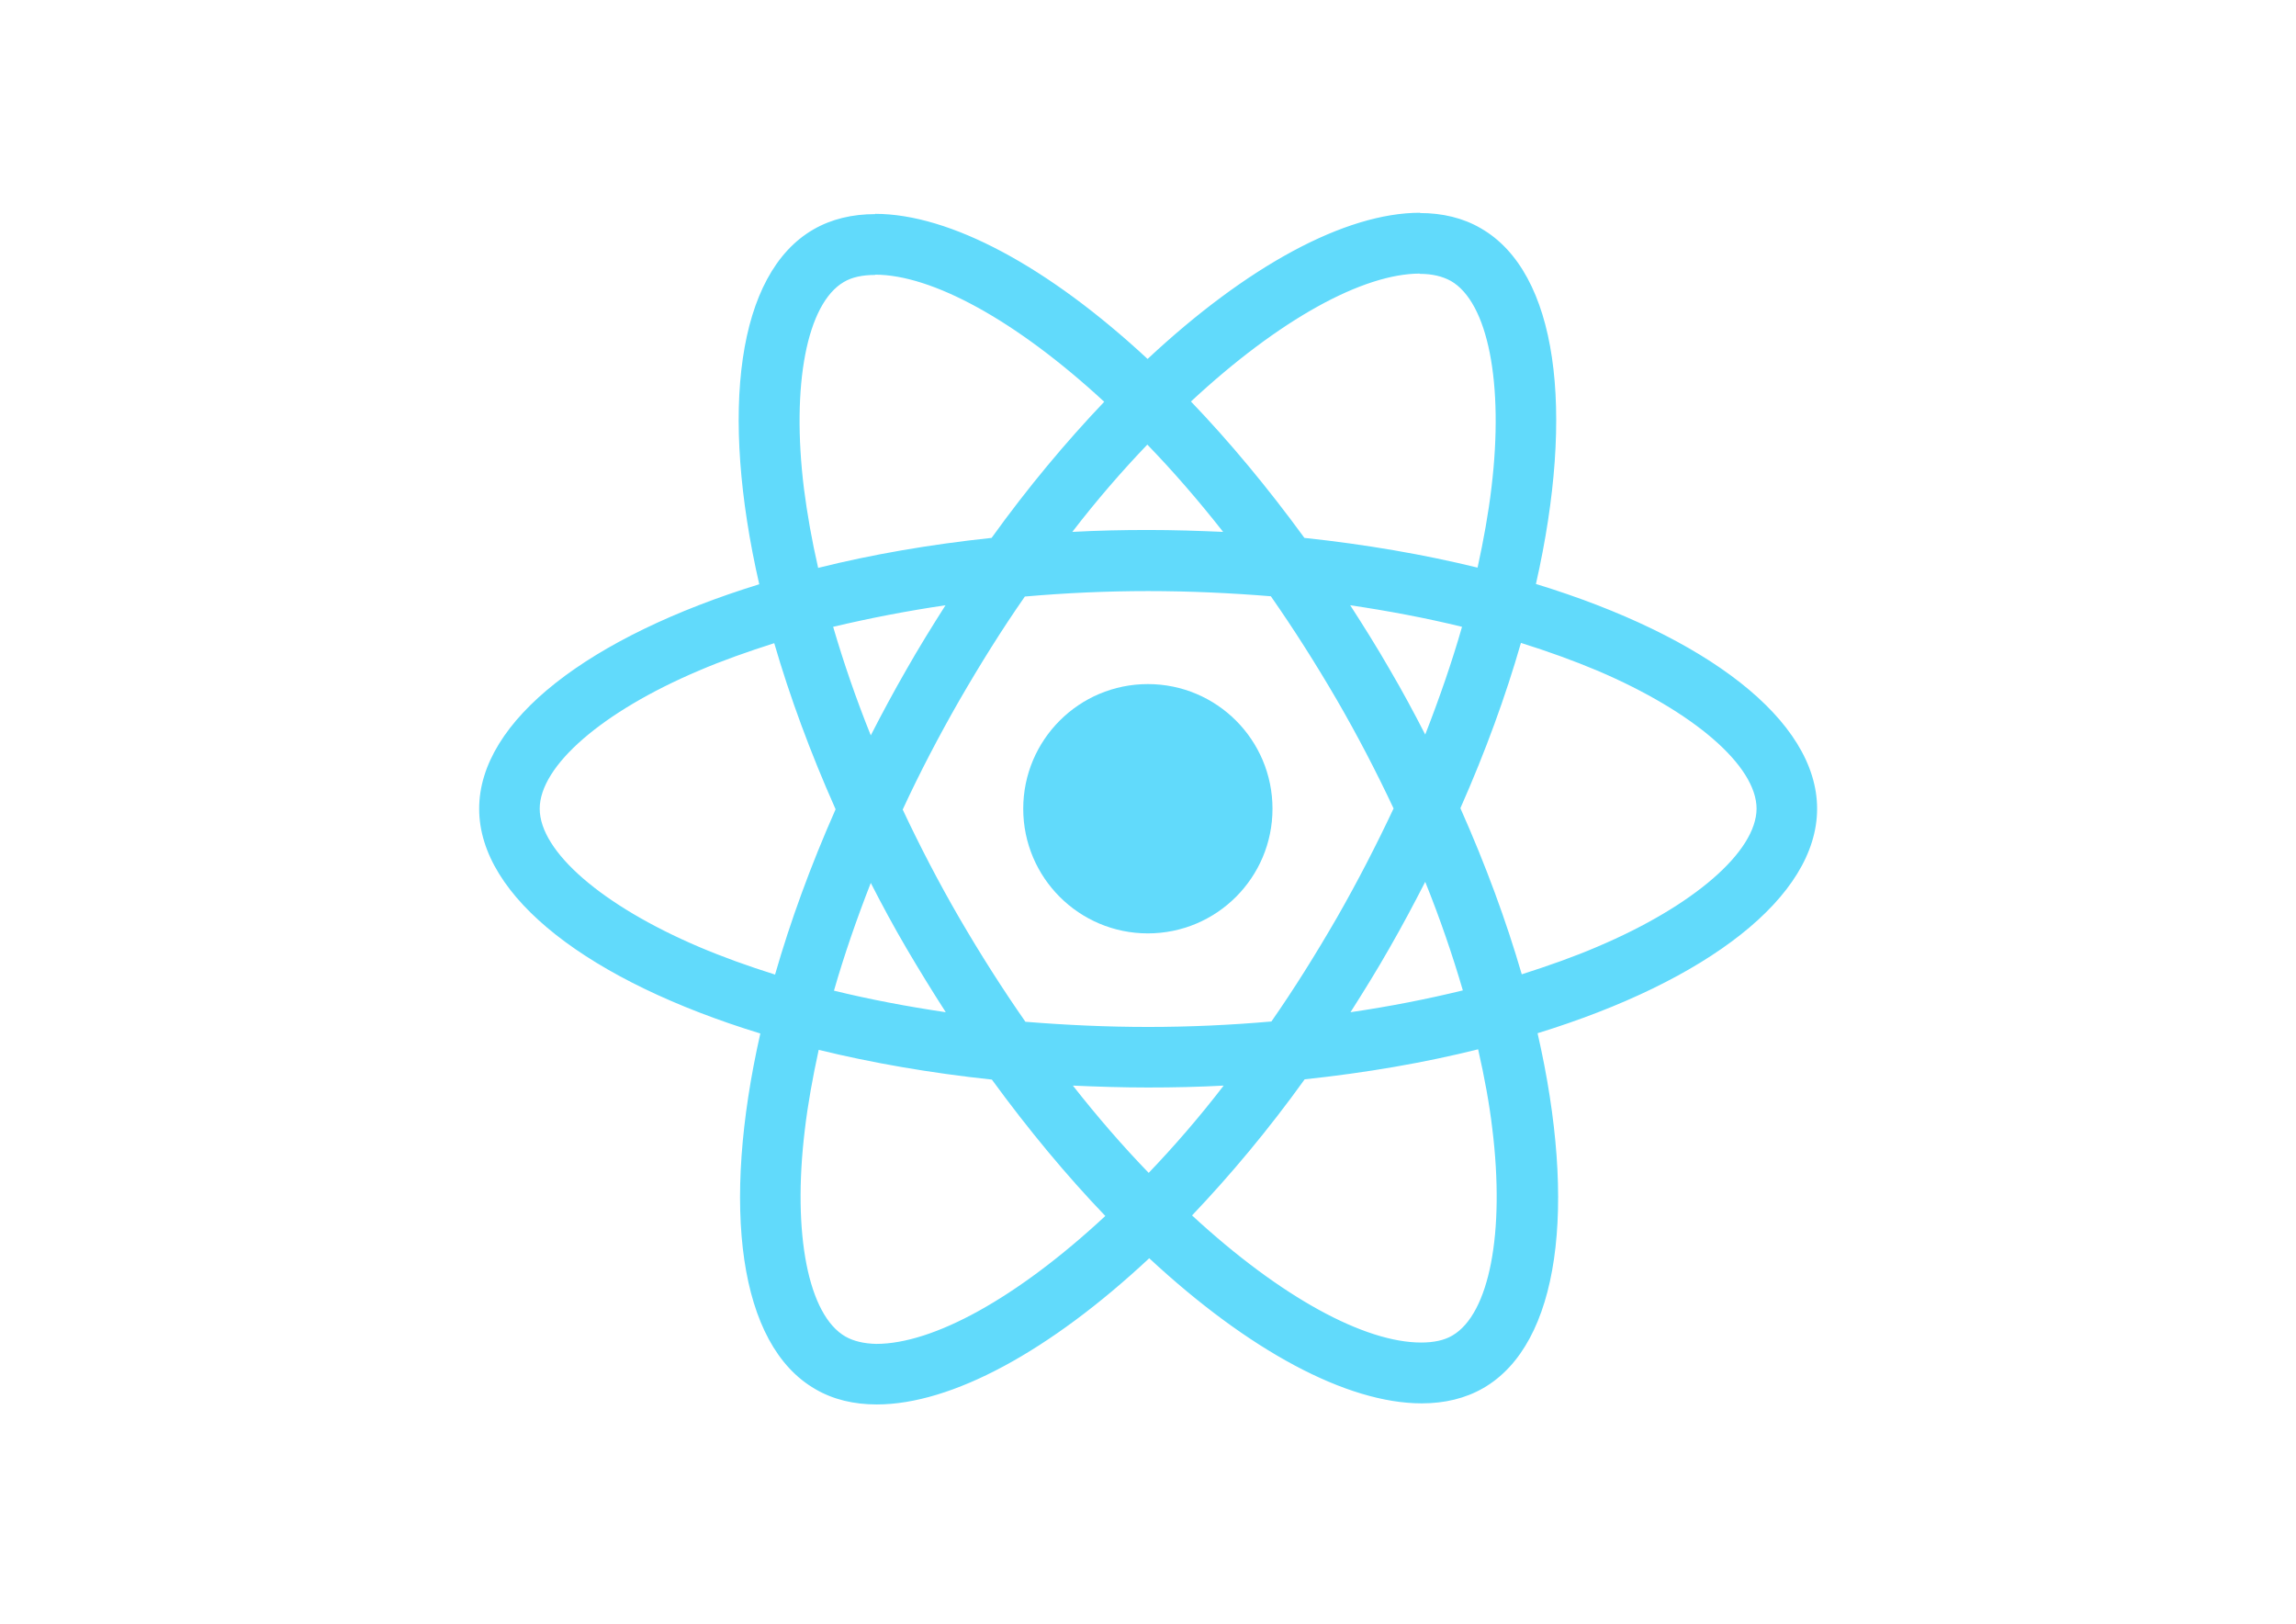
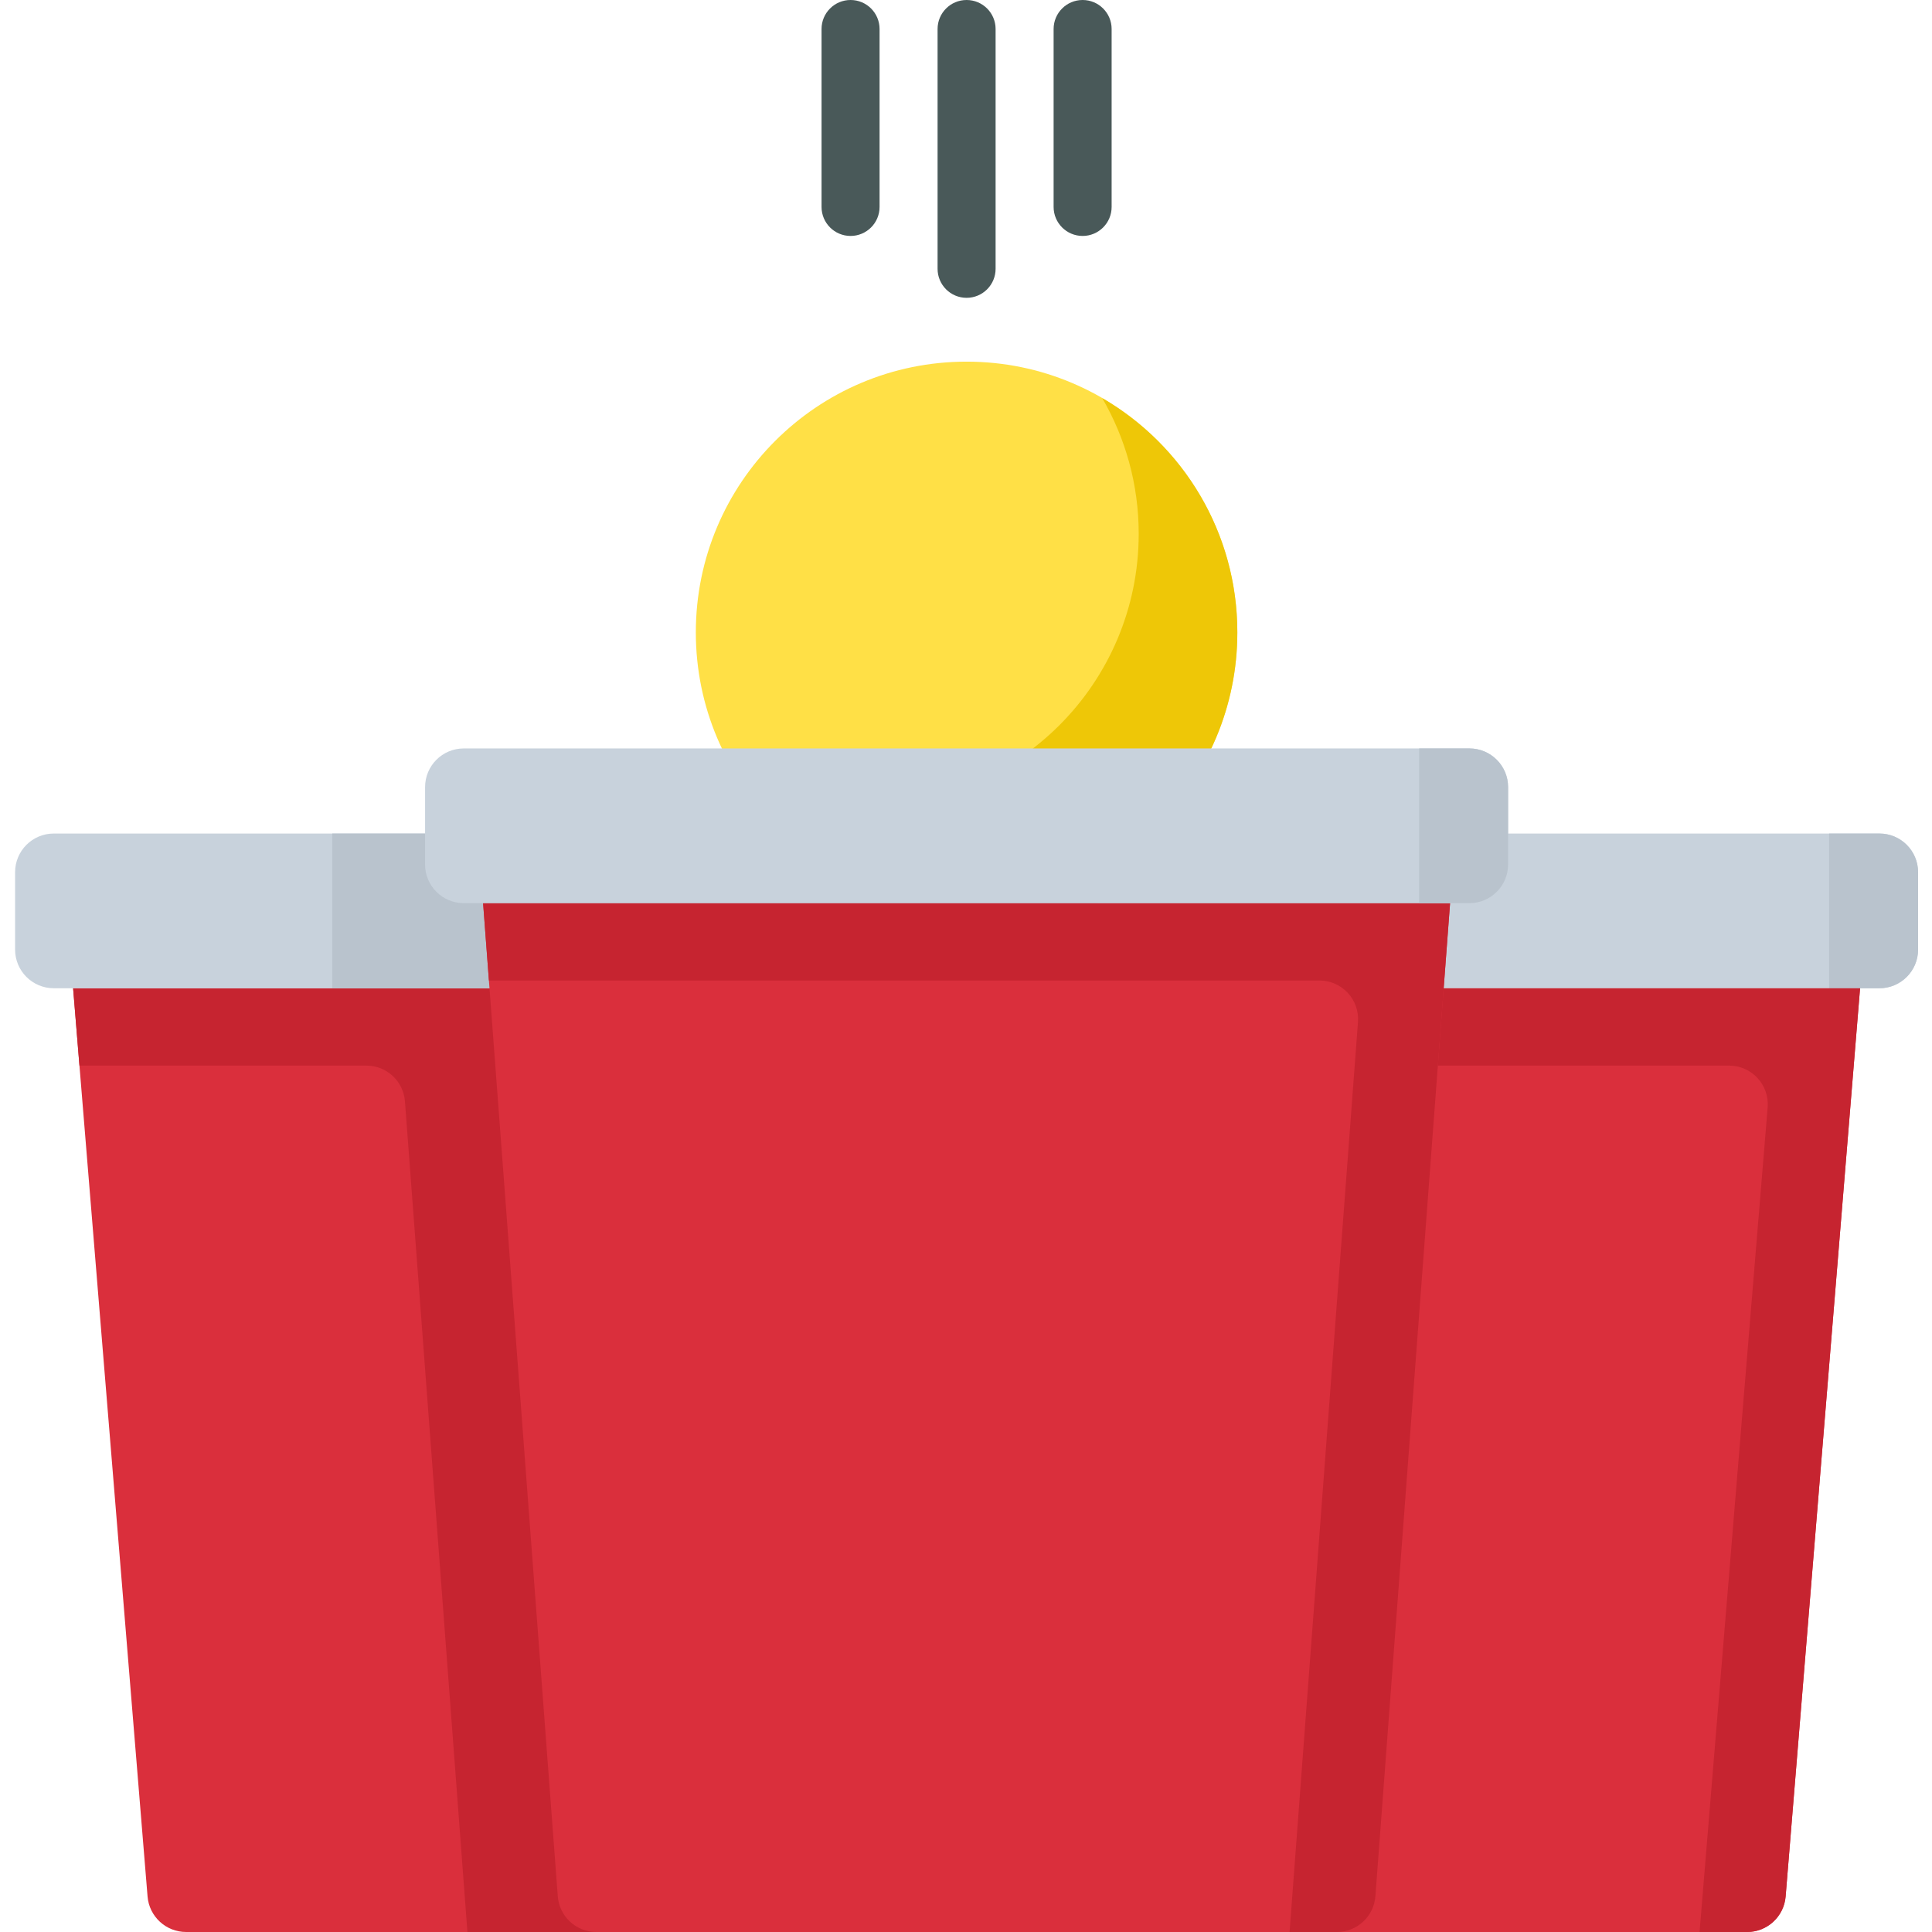
- <svg xmlns="http://www.w3.org/2000/svg" viewBox="0 0 841.9 595.3">
-   <g fill="#61DAFB">
-     <path d="M666.3 296.5c0-32.5-40.7-63.3-103.1-82.4 14.4-63.6 8-114.2-20.2-130.4-6.5-3.8-14.1-5.6-22.4-5.6v22.3c4.6 0 8.3.9 11.4 2.6 13.6 7.8 19.5 37.5 14.9 75.7-1.1 9.4-2.9 19.3-5.1 29.4-19.6-4.8-41-8.5-63.5-10.9-13.5-18.5-27.5-35.3-41.6-50 32.6-30.3 63.2-46.9 84-46.9V78c-27.5 0-63.5 19.6-99.9 53.6-36.4-33.8-72.4-53.2-99.9-53.2v22.3c20.7 0 51.4 16.5 84 46.6-14 14.7-28 31.4-41.3 49.9-22.6 2.4-44 6.1-63.6 11-2.3-10-4-19.7-5.2-29-4.7-38.2 1.1-67.9 14.6-75.8 3-1.8 6.9-2.6 11.5-2.6V78.5c-8.4 0-16 1.8-22.6 5.6-28.1 16.2-34.4 66.7-19.9 130.1-62.2 19.2-102.7 49.9-102.7 82.3 0 32.5 40.7 63.3 103.1 82.4-14.4 63.6-8 114.2 20.2 130.4 6.5 3.8 14.1 5.6 22.5 5.6 27.5 0 63.5-19.6 99.9-53.6 36.4 33.8 72.4 53.2 99.9 53.2 8.4 0 16-1.8 22.6-5.6 28.1-16.2 34.4-66.7 19.9-130.1 62-19.1 102.5-49.9 102.5-82.3zm-130.2-66.7c-3.7 12.9-8.3 26.2-13.5 39.5-4.1-8-8.4-16-13.1-24-4.6-8-9.5-15.8-14.4-23.4 14.2 2.1 27.9 4.7 41 7.9zm-45.8 106.5c-7.8 13.5-15.8 26.3-24.1 38.2-14.9 1.3-30 2-45.2 2-15.1 0-30.2-.7-45-1.9-8.3-11.9-16.4-24.6-24.2-38-7.6-13.1-14.5-26.4-20.8-39.8 6.2-13.4 13.2-26.8 20.7-39.9 7.8-13.5 15.8-26.3 24.1-38.2 14.9-1.3 30-2 45.2-2 15.1 0 30.2.7 45 1.9 8.3 11.9 16.4 24.6 24.2 38 7.6 13.1 14.5 26.4 20.8 39.8-6.3 13.4-13.2 26.8-20.7 39.9zm32.3-13c5.4 13.4 10 26.8 13.8 39.8-13.1 3.2-26.9 5.9-41.2 8 4.9-7.7 9.8-15.6 14.4-23.7 4.6-8 8.9-16.1 13-24.1zM421.2 430c-9.3-9.6-18.6-20.3-27.8-32 9 .4 18.2.7 27.5.7 9.4 0 18.7-.2 27.8-.7-9 11.7-18.3 22.4-27.5 32zm-74.4-58.9c-14.2-2.1-27.9-4.7-41-7.9 3.7-12.9 8.3-26.2 13.5-39.5 4.1 8 8.4 16 13.1 24 4.7 8 9.5 15.8 14.4 23.4zM420.7 163c9.3 9.6 18.6 20.3 27.8 32-9-.4-18.2-.7-27.5-.7-9.4 0-18.7.2-27.8.7 9-11.7 18.3-22.4 27.5-32zm-74 58.9c-4.9 7.7-9.8 15.6-14.4 23.7-4.6 8-8.9 16-13 24-5.4-13.4-10-26.8-13.8-39.8 13.1-3.1 26.9-5.8 41.2-7.9zm-90.5 125.2c-35.4-15.1-58.3-34.9-58.3-50.6 0-15.7 22.9-35.6 58.3-50.6 8.6-3.7 18-7 27.7-10.1 5.7 19.6 13.2 40 22.5 60.9-9.2 20.8-16.6 41.1-22.2 60.6-9.9-3.1-19.3-6.5-28-10.2zM310 490c-13.6-7.8-19.5-37.5-14.9-75.7 1.1-9.4 2.9-19.3 5.1-29.4 19.6 4.8 41 8.5 63.5 10.9 13.5 18.5 27.5 35.3 41.6 50-32.6 30.3-63.2 46.9-84 46.9-4.5-.1-8.3-1-11.3-2.7zm237.2-76.2c4.7 38.2-1.1 67.9-14.6 75.8-3 1.8-6.9 2.6-11.5 2.6-20.7 0-51.4-16.5-84-46.6 14-14.7 28-31.4 41.3-49.9 22.6-2.4 44-6.1 63.6-11 2.3 10.1 4.1 19.8 5.2 29.1zm38.5-66.7c-8.6 3.7-18 7-27.7 10.1-5.7-19.6-13.2-40-22.5-60.9 9.2-20.8 16.6-41.1 22.2-60.6 9.9 3.1 19.3 6.5 28.1 10.2 35.4 15.1 58.3 34.9 58.3 50.6-.1 15.7-23 35.6-58.4 50.6zM320.8 78.4z" />
-     <circle cx="420.9" cy="296.5" r="45.7" />
-     <path d="M520.5 78.1z" />
+ <svg xmlns="http://www.w3.org/2000/svg" height="512pt" viewBox="-4 0 512 512" width="512pt">
+   <path d="m323.906 167.594c0 39.625-32.121 71.75-71.75 71.75s-71.754-32.125-71.754-71.75c0-39.629 32.125-71.754 71.754-71.754s71.75 32.125 71.75 71.754zm0 0" fill="#ffe046" />
+   <path d="m288.105 105.504c6.133 10.574 9.664 22.848 9.664 35.949 0 39.629-32.125 71.754-71.75 71.754-13.105 0-25.379-3.531-35.949-9.668 12.418 21.402 35.562 35.805 62.086 35.805 39.625 0 71.75-32.125 71.75-71.75 0-26.527-14.402-49.672-35.801-62.09zm0 0" fill="#eec707" />
+   <path d="m488.938 261.895-19.73 240.691c-.434 5.32-4.879 9.414-10.215 9.414h-205.812l-20.5-250.105zm0 0" fill="#da2f3c" />
+   <path d="m360.809 261.895h133.254c5.66 0 10.25-4.59 10.25-10.25v-20.5c0-5.664-4.59-10.25-10.25-10.25h-276.758v41zm0 0" fill="#c8d2dc" />
+   <path d="m480.738 220.895v41h13.324c5.66 0 10.25-4.59 10.25-10.25v-20.5c0-5.664-4.59-10.25-10.25-10.25zm0 0" fill="#b9c3cd" />
+   <path d="m232.68 261.895 1.68 20.5h219.871c5.992 0 10.707 5.121 10.215 11.094l-18.043 218.512h12.59c5.336 0 9.781-4.094 10.215-9.414l19.73-240.691zm0 0" fill="#c62430" />
+   <path d="m15.375 261.895 19.73 240.691c.434 5.32 4.879 9.414 10.215 9.414h205.812l20.5-250.105zm0 0" fill="#da2f3c" />
+   <path d="m15.375 261.895 1.68 20.5h76.043c5.363 0 9.816 4.133 10.219 9.484l16.555 220.121h131.262l20.5-250.105zm0 0" fill="#c62430" />
+   <path d="m143.504 261.895h-133.254c-5.66 0-10.25-4.59-10.25-10.25v-20.5c0-5.664 4.59-10.25 10.25-10.25h276.758v41zm0 0" fill="#c8d2dc" />
+   <path d="m84.051 261.895v-41h59.453 143.504v41zm0 0" fill="#b9c3cd" />
+   <path d="m380.285 239.344-19.789 263.176c-.402 5.348-4.859 9.48-10.223 9.48h-196.238c-5.359 0-9.816-4.133-10.219-9.48l-19.789-263.176zm0 0" fill="#da2f3c" />
+   <path d="m124.027 239.344 1.543 20.5h220.086c5.965 0 10.672 5.07 10.223 11.02l-18.129 241.137h12.523c5.363 0 9.82-4.133 10.223-9.48l19.789-263.176zm0 0" fill="#c62430" />
+   <path d="m252.156 239.344h133.254c5.66 0 10.25-4.59 10.25-10.25v-20.5c0-5.664-4.59-10.25-10.25-10.25h-266.508c-5.66 0-10.25 4.586-10.25 10.25v20.5c0 5.66 4.59 10.25 10.25 10.25zm0 0" fill="#c8d2dc" />
+   <path d="m372.086 198.344v41h13.324c5.66 0 10.25-4.59 10.25-10.25v-20.5c0-5.664-4.59-10.25-10.25-10.25zm0 0" fill="#b9c3cd" />
+   <g fill="#495959">
+     <path d="m252.156 78.926c-4.246 0-7.688-3.441-7.688-7.688v-63.551c0-4.246 3.441-7.688 7.688-7.688s7.688 3.441 7.688 7.688v63.551c0 4.246-3.441 7.688-7.688 7.688zm0 0" />
+     <path d="m282.906 62.527c-4.246 0-7.688-3.441-7.688-7.688v-47.152c0-4.246 3.441-7.688 7.688-7.688s7.688 3.441 7.688 7.688v47.152c0 4.246-3.441 7.688-7.688 7.688zm0 0" />
+     <path d="m221.406 62.527c-4.246 0-7.688-3.441-7.688-7.688v-47.152c0-4.246 3.441-7.688 7.688-7.688s7.688 3.441 7.688 7.688v47.152c0 4.246-3.441 7.688-7.688 7.688zm0 0" />
  </g>
</svg>
